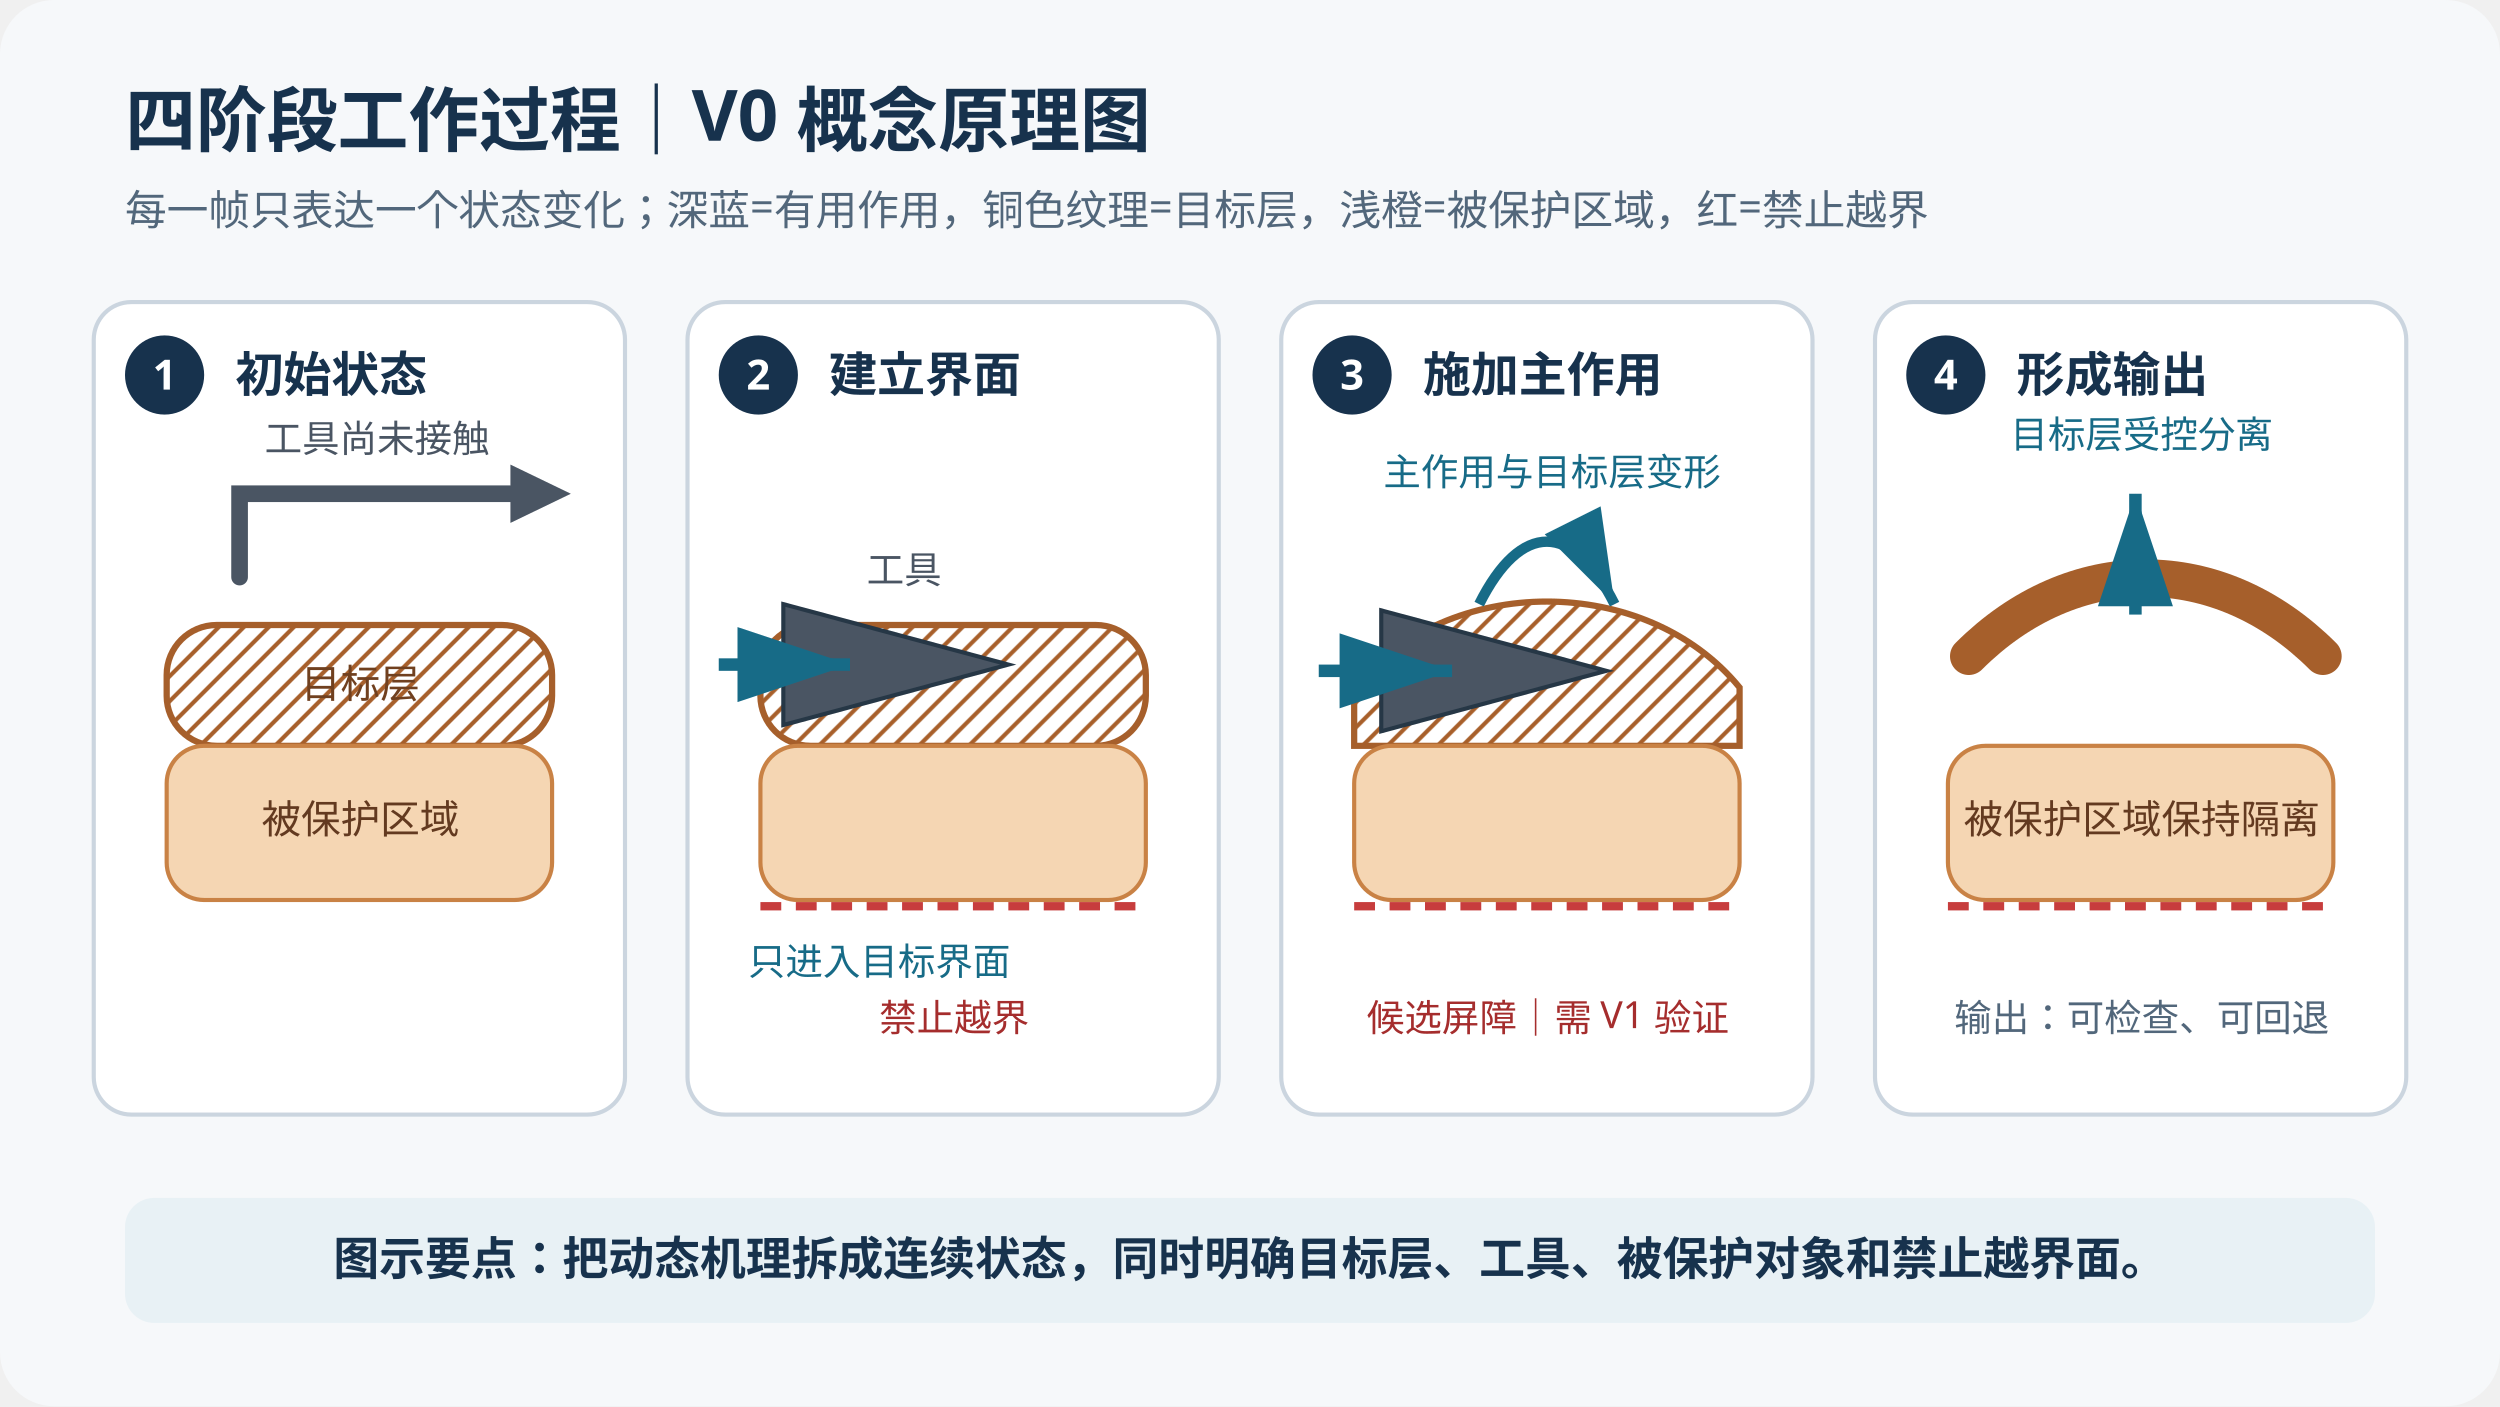
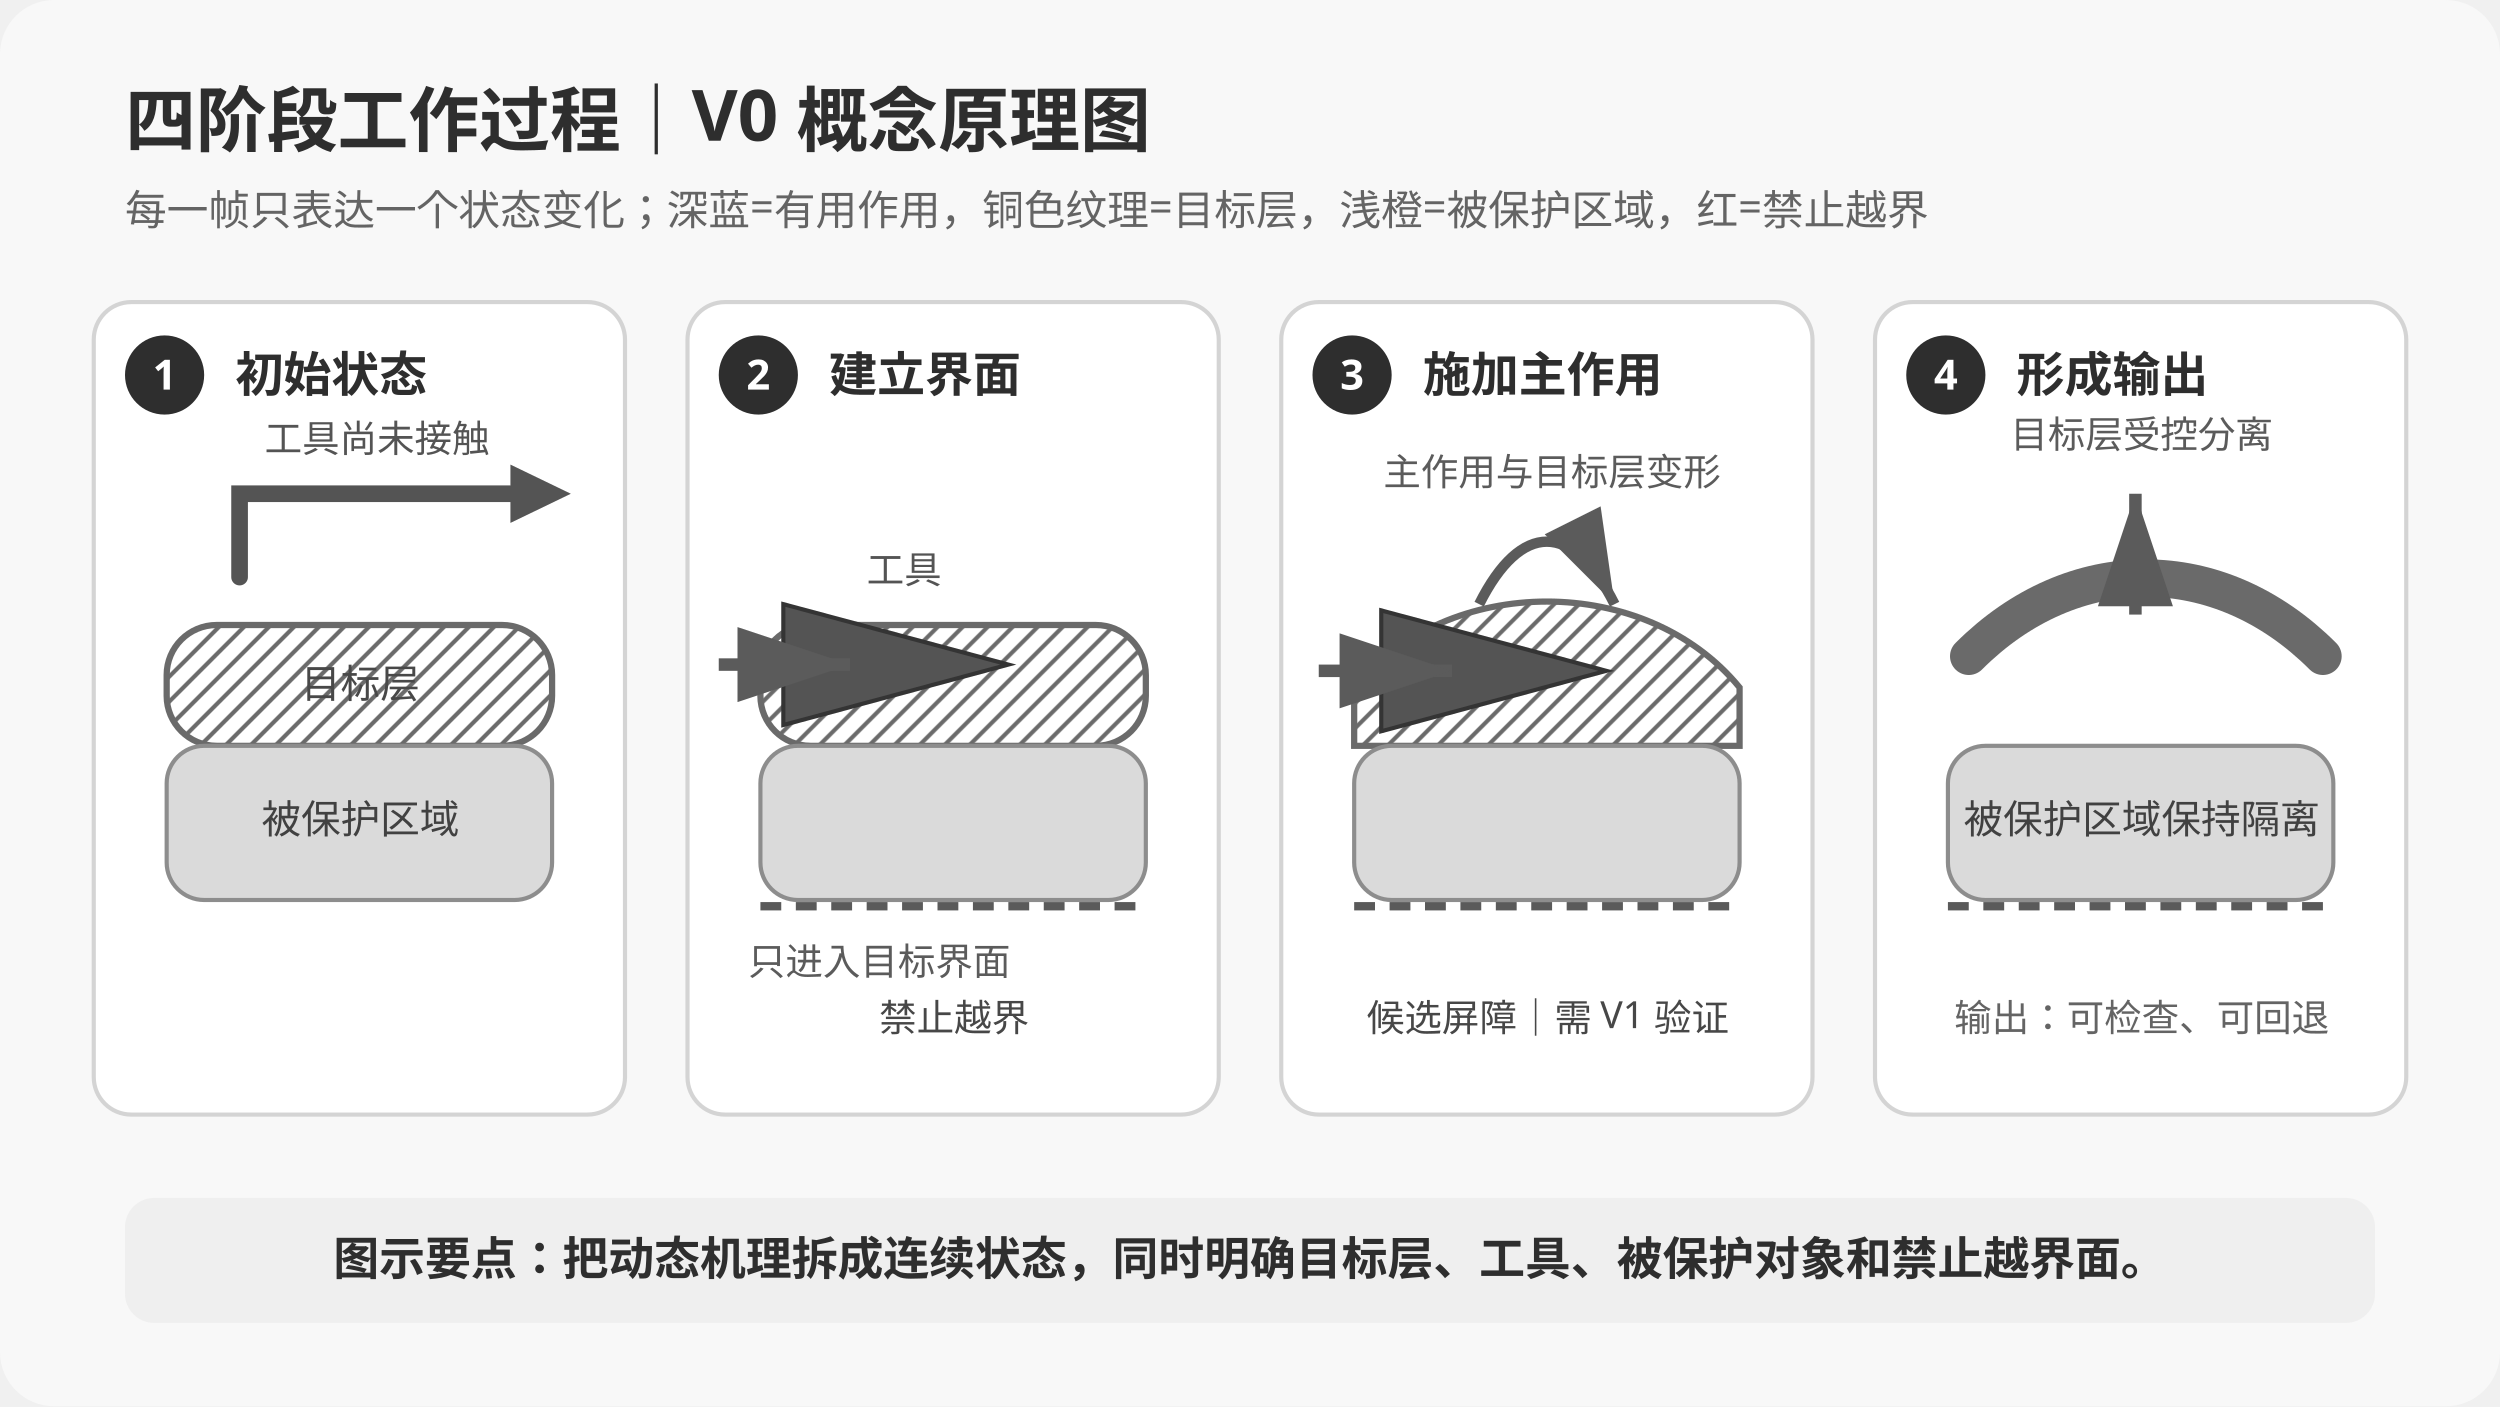
<svg xmlns="http://www.w3.org/2000/svg" width="1200" height="675" viewBox="0 0 1200 675" role="img" aria-labelledby="title desc">
  <defs>
    <marker id="blueArrow" markerWidth="10" markerHeight="10" refX="9" refY="3" orient="auto">
-       <path d="M0,0 L0,6 L9,3 z" fill="#176B87" />
+       <path d="M0,0 L0,6 L9,3 z" fill="#5b5b5b" />
    </marker>
    <pattern id="targetPattern" width="12" height="12" patternUnits="userSpaceOnUse">
-       <path d="M-3 3 L3-3 M0 12 L12 0 M9 15 L15 9" stroke="#A65F2B" stroke-width="2" />
+       <path d="M-3 3 L3-3 M0 12 L12 0 M9 15 L15 9" stroke="#6a6a6a" stroke-width="2" />
    </pattern>
  </defs>
-   <rect width="1200" height="675" rx="26" fill="#F6F8FA" />
-   <text x="60" y="70" font-family="Microsoft YaHei, sans-serif" font-size="34" font-weight="700" fill="#17324D">四阶段工作过程｜V0 概念原理图</text>
-   <text x="60" y="108" font-family="Microsoft YaHei, sans-serif" font-size="20" fill="#52677B">每一帧只表达一个状态变化；深蓝=有用作用，铜色纹理=目标层，浅橙=被保护区域，红=禁止越界</text>
+   <rect width="1200" height="675" rx="26" fill="#f8f8f8" />
+   <text x="60" y="70" font-family="Microsoft YaHei, sans-serif" font-size="34" font-weight="700" fill="#2e2e2e">四阶段工作过程｜V0 概念原理图</text>
+   <text x="60" y="108" font-family="Microsoft YaHei, sans-serif" font-size="20" fill="#646464">每一帧只表达一个状态变化；深蓝=有用作用，铜色纹理=目标层，浅橙=被保护区域，红=禁止越界</text>
  <g font-family="Microsoft YaHei, sans-serif">
    <g transform="translate(45 145)">
-       <rect width="255" height="390" rx="18" fill="#FFFFFF" stroke="#CBD5DF" stroke-width="2" />
-       <circle cx="34" cy="35" r="19" fill="#17324D" />
+       <rect width="255" height="390" rx="18" fill="#ffffff" stroke="#d4d4d4" stroke-width="2" />
+       <circle cx="34" cy="35" r="19" fill="#2e2e2e" />
      <text x="34" y="42" text-anchor="middle" font-size="20" font-weight="700" fill="#FFF">1</text>
-       <text x="68" y="43" font-size="23" font-weight="700" fill="#17324D">初始状态</text>
-       <rect x="35" y="155" width="185" height="58" rx="24" fill="url(#targetPattern)" stroke="#A65F2B" stroke-width="3" />
-       <rect x="35" y="213" width="185" height="74" rx="18" fill="#F5D6B3" stroke="#C98245" stroke-width="2" />
-       <text x="128" y="190" text-anchor="middle" font-size="19" fill="#70401F">目标层</text>
-       <text x="128" y="255" text-anchor="middle" font-size="19" fill="#633A20">被保护区域</text>
-       <path d="M70 132 L70 92 L200 92" fill="none" stroke="#4A5563" stroke-width="8" stroke-linecap="round" />
-       <polygon points="200,78 229,92 200,106" fill="#4A5563" />
-       <text x="136" y="72" text-anchor="middle" font-size="18" fill="#4A5563">工具尚未接触</text>
+       <text x="68" y="43" font-size="23" font-weight="700" fill="#2e2e2e">初始状态</text>
+       <rect x="35" y="155" width="185" height="58" rx="24" fill="url(#targetPattern)" stroke="#6a6a6a" stroke-width="3" />
+       <rect x="35" y="213" width="185" height="74" rx="18" fill="#dadada" stroke="#8d8d8d" stroke-width="2" />
+       <text x="128" y="190" text-anchor="middle" font-size="19" fill="#484848">目标层</text>
+       <text x="128" y="255" text-anchor="middle" font-size="19" fill="#414141">被保护区域</text>
+       <path d="M70 132 L70 92 L200 92" fill="none" stroke="#545454" stroke-width="8" stroke-linecap="round" />
+       <polygon points="200,78 229,92 200,106" fill="#545454" />
+       <text x="136" y="72" text-anchor="middle" font-size="18" fill="#545454">工具尚未接触</text>
    </g>
    <g transform="translate(330 145)">
-       <rect width="255" height="390" rx="18" fill="#FFFFFF" stroke="#CBD5DF" stroke-width="2" />
-       <circle cx="34" cy="35" r="19" fill="#17324D" />
+       <rect width="255" height="390" rx="18" fill="#ffffff" stroke="#d4d4d4" stroke-width="2" />
+       <circle cx="34" cy="35" r="19" fill="#2e2e2e" />
      <text x="34" y="42" text-anchor="middle" font-size="20" font-weight="700" fill="#FFF">2</text>
-       <text x="68" y="43" font-size="23" font-weight="700" fill="#17324D">建立界面</text>
-       <rect x="35" y="155" width="185" height="58" rx="24" fill="url(#targetPattern)" stroke="#A65F2B" stroke-width="3" />
-       <rect x="35" y="213" width="185" height="74" rx="18" fill="#F5D6B3" stroke="#C98245" stroke-width="2" />
-       <polygon points="46,145 154,174 46,203" fill="#4A5563" stroke="#263746" stroke-width="2" />
-       <text x="86" y="135" font-size="18" fill="#4A5563">工具</text>
-       <line x1="15" y1="174" x2="78" y2="174" stroke="#176B87" stroke-width="6" marker-end="url(#blueArrow)" />
-       <text x="92" y="323" text-anchor="middle" font-size="18" fill="#176B87">只进入目标界面</text>
-       <line x1="35" y1="290" x2="220" y2="290" stroke="#C73D3D" stroke-width="4" stroke-dasharray="10 7" />
-       <text x="128" y="350" text-anchor="middle" font-size="18" fill="#A52D2D">禁止越界</text>
+       <text x="68" y="43" font-size="23" font-weight="700" fill="#2e2e2e">建立界面</text>
+       <rect x="35" y="155" width="185" height="58" rx="24" fill="url(#targetPattern)" stroke="#6a6a6a" stroke-width="3" />
+       <rect x="35" y="213" width="185" height="74" rx="18" fill="#dadada" stroke="#8d8d8d" stroke-width="2" />
+       <polygon points="46,145 154,174 46,203" fill="#545454" stroke="#343434" stroke-width="2" />
+       <text x="86" y="135" font-size="18" fill="#545454">工具</text>
+       <line x1="15" y1="174" x2="78" y2="174" stroke="#5b5b5b" stroke-width="6" marker-end="url(#blueArrow)" />
+       <text x="92" y="323" text-anchor="middle" font-size="18" fill="#5b5b5b">只进入目标界面</text>
+       <line x1="35" y1="290" x2="220" y2="290" stroke="#5a5a5a" stroke-width="4" stroke-dasharray="10 7" />
+       <text x="128" y="350" text-anchor="middle" font-size="18" fill="#474747">禁止越界</text>
    </g>
    <g transform="translate(615 145)">
-       <rect width="255" height="390" rx="18" fill="#FFFFFF" stroke="#CBD5DF" stroke-width="2" />
-       <circle cx="34" cy="35" r="19" fill="#17324D" />
+       <rect width="255" height="390" rx="18" fill="#ffffff" stroke="#d4d4d4" stroke-width="2" />
+       <circle cx="34" cy="35" r="19" fill="#2e2e2e" />
      <text x="34" y="42" text-anchor="middle" font-size="20" font-weight="700" fill="#FFF">3</text>
-       <text x="68" y="43" font-size="23" font-weight="700" fill="#17324D">施加主作用</text>
-       <path d="M35 185 C80 130,175 130,220 185 L220 213 L35 213 Z" fill="url(#targetPattern)" stroke="#A65F2B" stroke-width="3" />
-       <rect x="35" y="213" width="185" height="74" rx="18" fill="#F5D6B3" stroke="#C98245" stroke-width="2" />
-       <polygon points="48,148 156,177 48,206" fill="#4A5563" stroke="#263746" stroke-width="2" />
-       <line x1="18" y1="177" x2="82" y2="177" stroke="#176B87" stroke-width="6" marker-end="url(#blueArrow)" />
-       <path d="M95 145 C115 105,140 105,160 145" fill="none" stroke="#176B87" stroke-width="5" marker-end="url(#blueArrow)" />
-       <text x="130" y="88" text-anchor="middle" font-size="18" fill="#176B87">主作用与目标层变形</text>
-       <line x1="35" y1="290" x2="220" y2="290" stroke="#C73D3D" stroke-width="4" stroke-dasharray="10 7" />
-       <text x="128" y="350" text-anchor="middle" font-size="18" fill="#A52D2D">候选屏障｜需 V1 验证</text>
+       <text x="68" y="43" font-size="23" font-weight="700" fill="#2e2e2e">施加主作用</text>
+       <path d="M35 185 C80 130,175 130,220 185 L220 213 L35 213 Z" fill="url(#targetPattern)" stroke="#6a6a6a" stroke-width="3" />
+       <rect x="35" y="213" width="185" height="74" rx="18" fill="#dadada" stroke="#8d8d8d" stroke-width="2" />
+       <polygon points="48,148 156,177 48,206" fill="#545454" stroke="#343434" stroke-width="2" />
+       <line x1="18" y1="177" x2="82" y2="177" stroke="#5b5b5b" stroke-width="6" marker-end="url(#blueArrow)" />
+       <path d="M95 145 C115 105,140 105,160 145" fill="none" stroke="#5b5b5b" stroke-width="5" marker-end="url(#blueArrow)" />
+       <text x="130" y="88" text-anchor="middle" font-size="18" fill="#5b5b5b">主作用与目标层变形</text>
+       <line x1="35" y1="290" x2="220" y2="290" stroke="#5a5a5a" stroke-width="4" stroke-dasharray="10 7" />
+       <text x="128" y="350" text-anchor="middle" font-size="18" fill="#474747">候选屏障｜需 V1 验证</text>
    </g>
    <g transform="translate(900 145)">
-       <rect width="255" height="390" rx="18" fill="#FFFFFF" stroke="#CBD5DF" stroke-width="2" />
-       <circle cx="34" cy="35" r="19" fill="#17324D" />
+       <rect width="255" height="390" rx="18" fill="#ffffff" stroke="#d4d4d4" stroke-width="2" />
+       <circle cx="34" cy="35" r="19" fill="#2e2e2e" />
      <text x="34" y="42" text-anchor="middle" font-size="20" font-weight="700" fill="#FFF">4</text>
-       <text x="68" y="43" font-size="23" font-weight="700" fill="#17324D">形成输出</text>
-       <rect x="35" y="213" width="185" height="74" rx="18" fill="#F5D6B3" stroke="#C98245" stroke-width="2" />
-       <path d="M45 170 C95 120,165 120,215 170" fill="none" stroke="#A65F2B" stroke-width="18" stroke-linecap="round" />
-       <line x1="125" y1="150" x2="125" y2="92" stroke="#176B87" stroke-width="6" marker-end="url(#blueArrow)" />
-       <text x="128" y="70" text-anchor="middle" font-size="18" fill="#176B87">目标层受控分离</text>
-       <text x="128" y="255" text-anchor="middle" font-size="19" fill="#633A20">被保护区域保持隔离</text>
-       <line x1="35" y1="290" x2="220" y2="290" stroke="#C73D3D" stroke-width="4" stroke-dasharray="10 7" />
-       <text x="128" y="350" text-anchor="middle" font-size="18" fill="#52677B">输出：可检查、可回退</text>
+       <text x="68" y="43" font-size="23" font-weight="700" fill="#2e2e2e">形成输出</text>
+       <rect x="35" y="213" width="185" height="74" rx="18" fill="#dadada" stroke="#8d8d8d" stroke-width="2" />
+       <path d="M45 170 C95 120,165 120,215 170" fill="none" stroke="#6a6a6a" stroke-width="18" stroke-linecap="round" />
+       <line x1="125" y1="150" x2="125" y2="92" stroke="#5b5b5b" stroke-width="6" marker-end="url(#blueArrow)" />
+       <text x="128" y="70" text-anchor="middle" font-size="18" fill="#5b5b5b">目标层受控分离</text>
+       <text x="128" y="255" text-anchor="middle" font-size="19" fill="#414141">被保护区域保持隔离</text>
+       <line x1="35" y1="290" x2="220" y2="290" stroke="#5a5a5a" stroke-width="4" stroke-dasharray="10 7" />
+       <text x="128" y="350" text-anchor="middle" font-size="18" fill="#646464">输出：可检查、可回退</text>
    </g>
  </g>
-   <rect x="60" y="575" width="1080" height="60" rx="14" fill="#E8F1F5" />
-   <text x="600" y="612" text-anchor="middle" font-family="Microsoft YaHei, sans-serif" font-size="22" font-weight="700" fill="#17324D">图示要点：把动态机理拆成连续状态，同时明确目标层、工具、被保护对象和禁止越界面。</text>
+   <rect x="60" y="575" width="1080" height="60" rx="14" fill="#efefef" />
+   <text x="600" y="612" text-anchor="middle" font-family="Microsoft YaHei, sans-serif" font-size="22" font-weight="700" fill="#2e2e2e">图示要点：把动态机理拆成连续状态，同时明确目标层、工具、被保护对象和禁止越界面。</text>
</svg>
